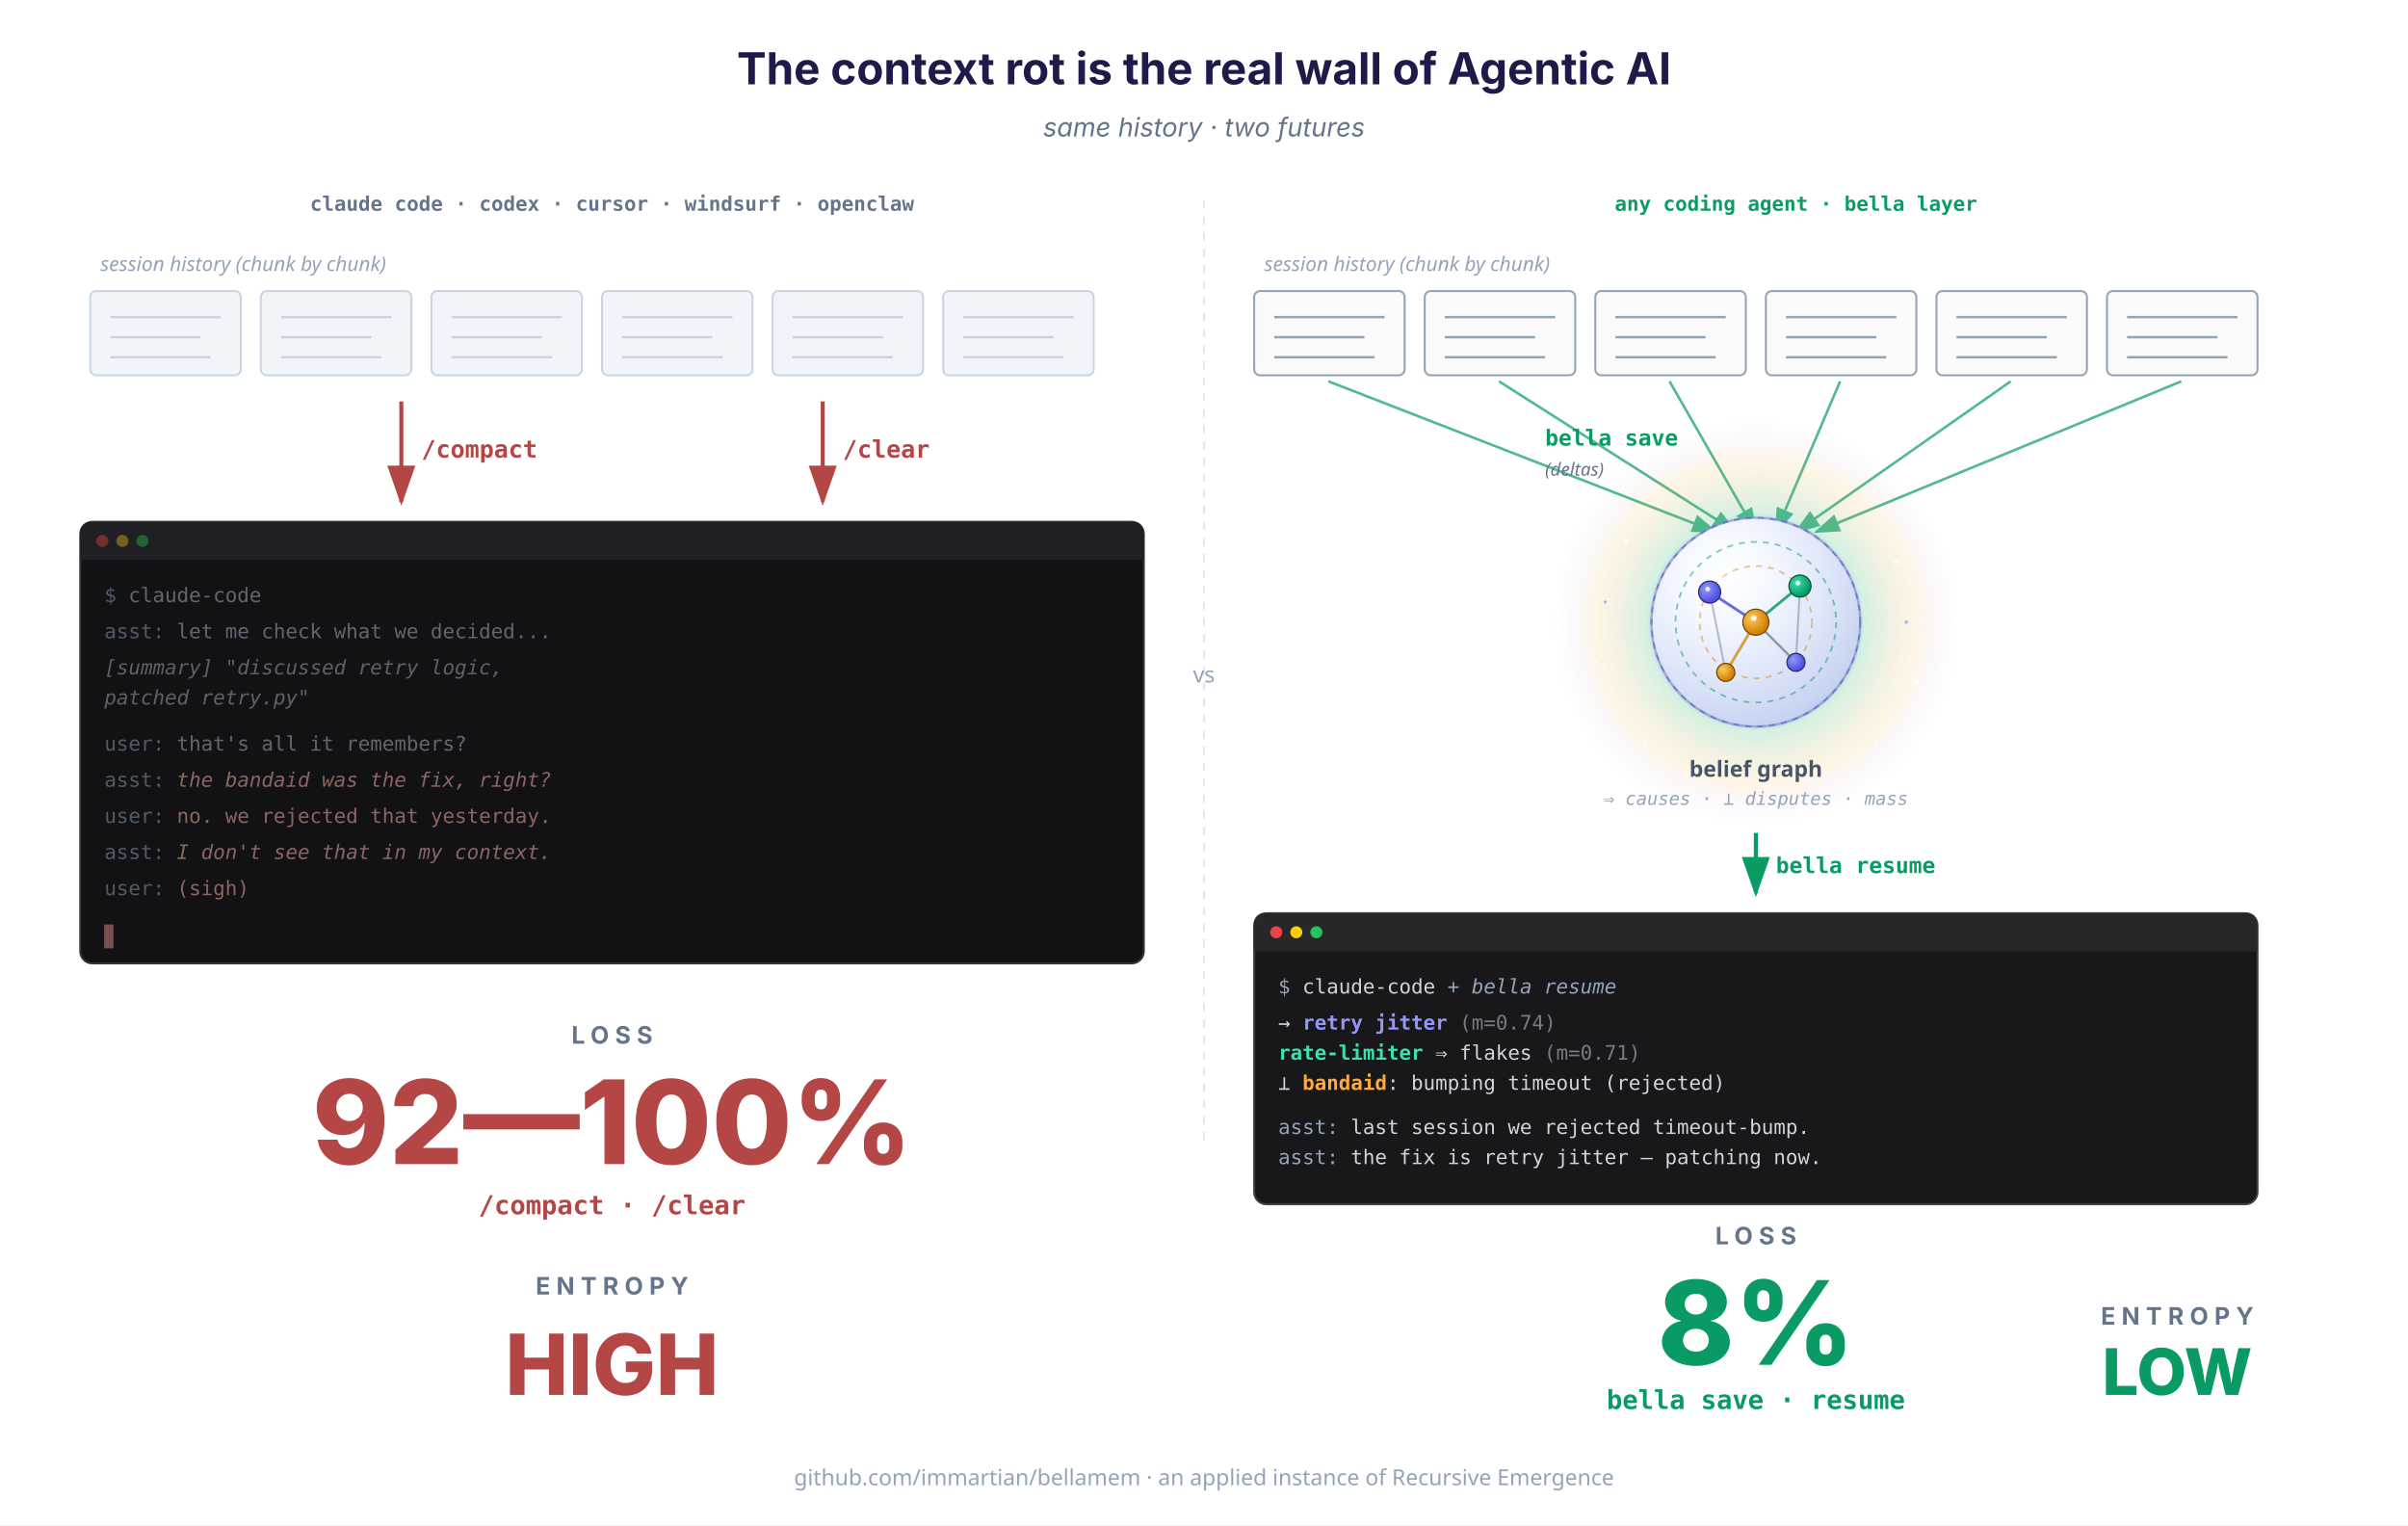
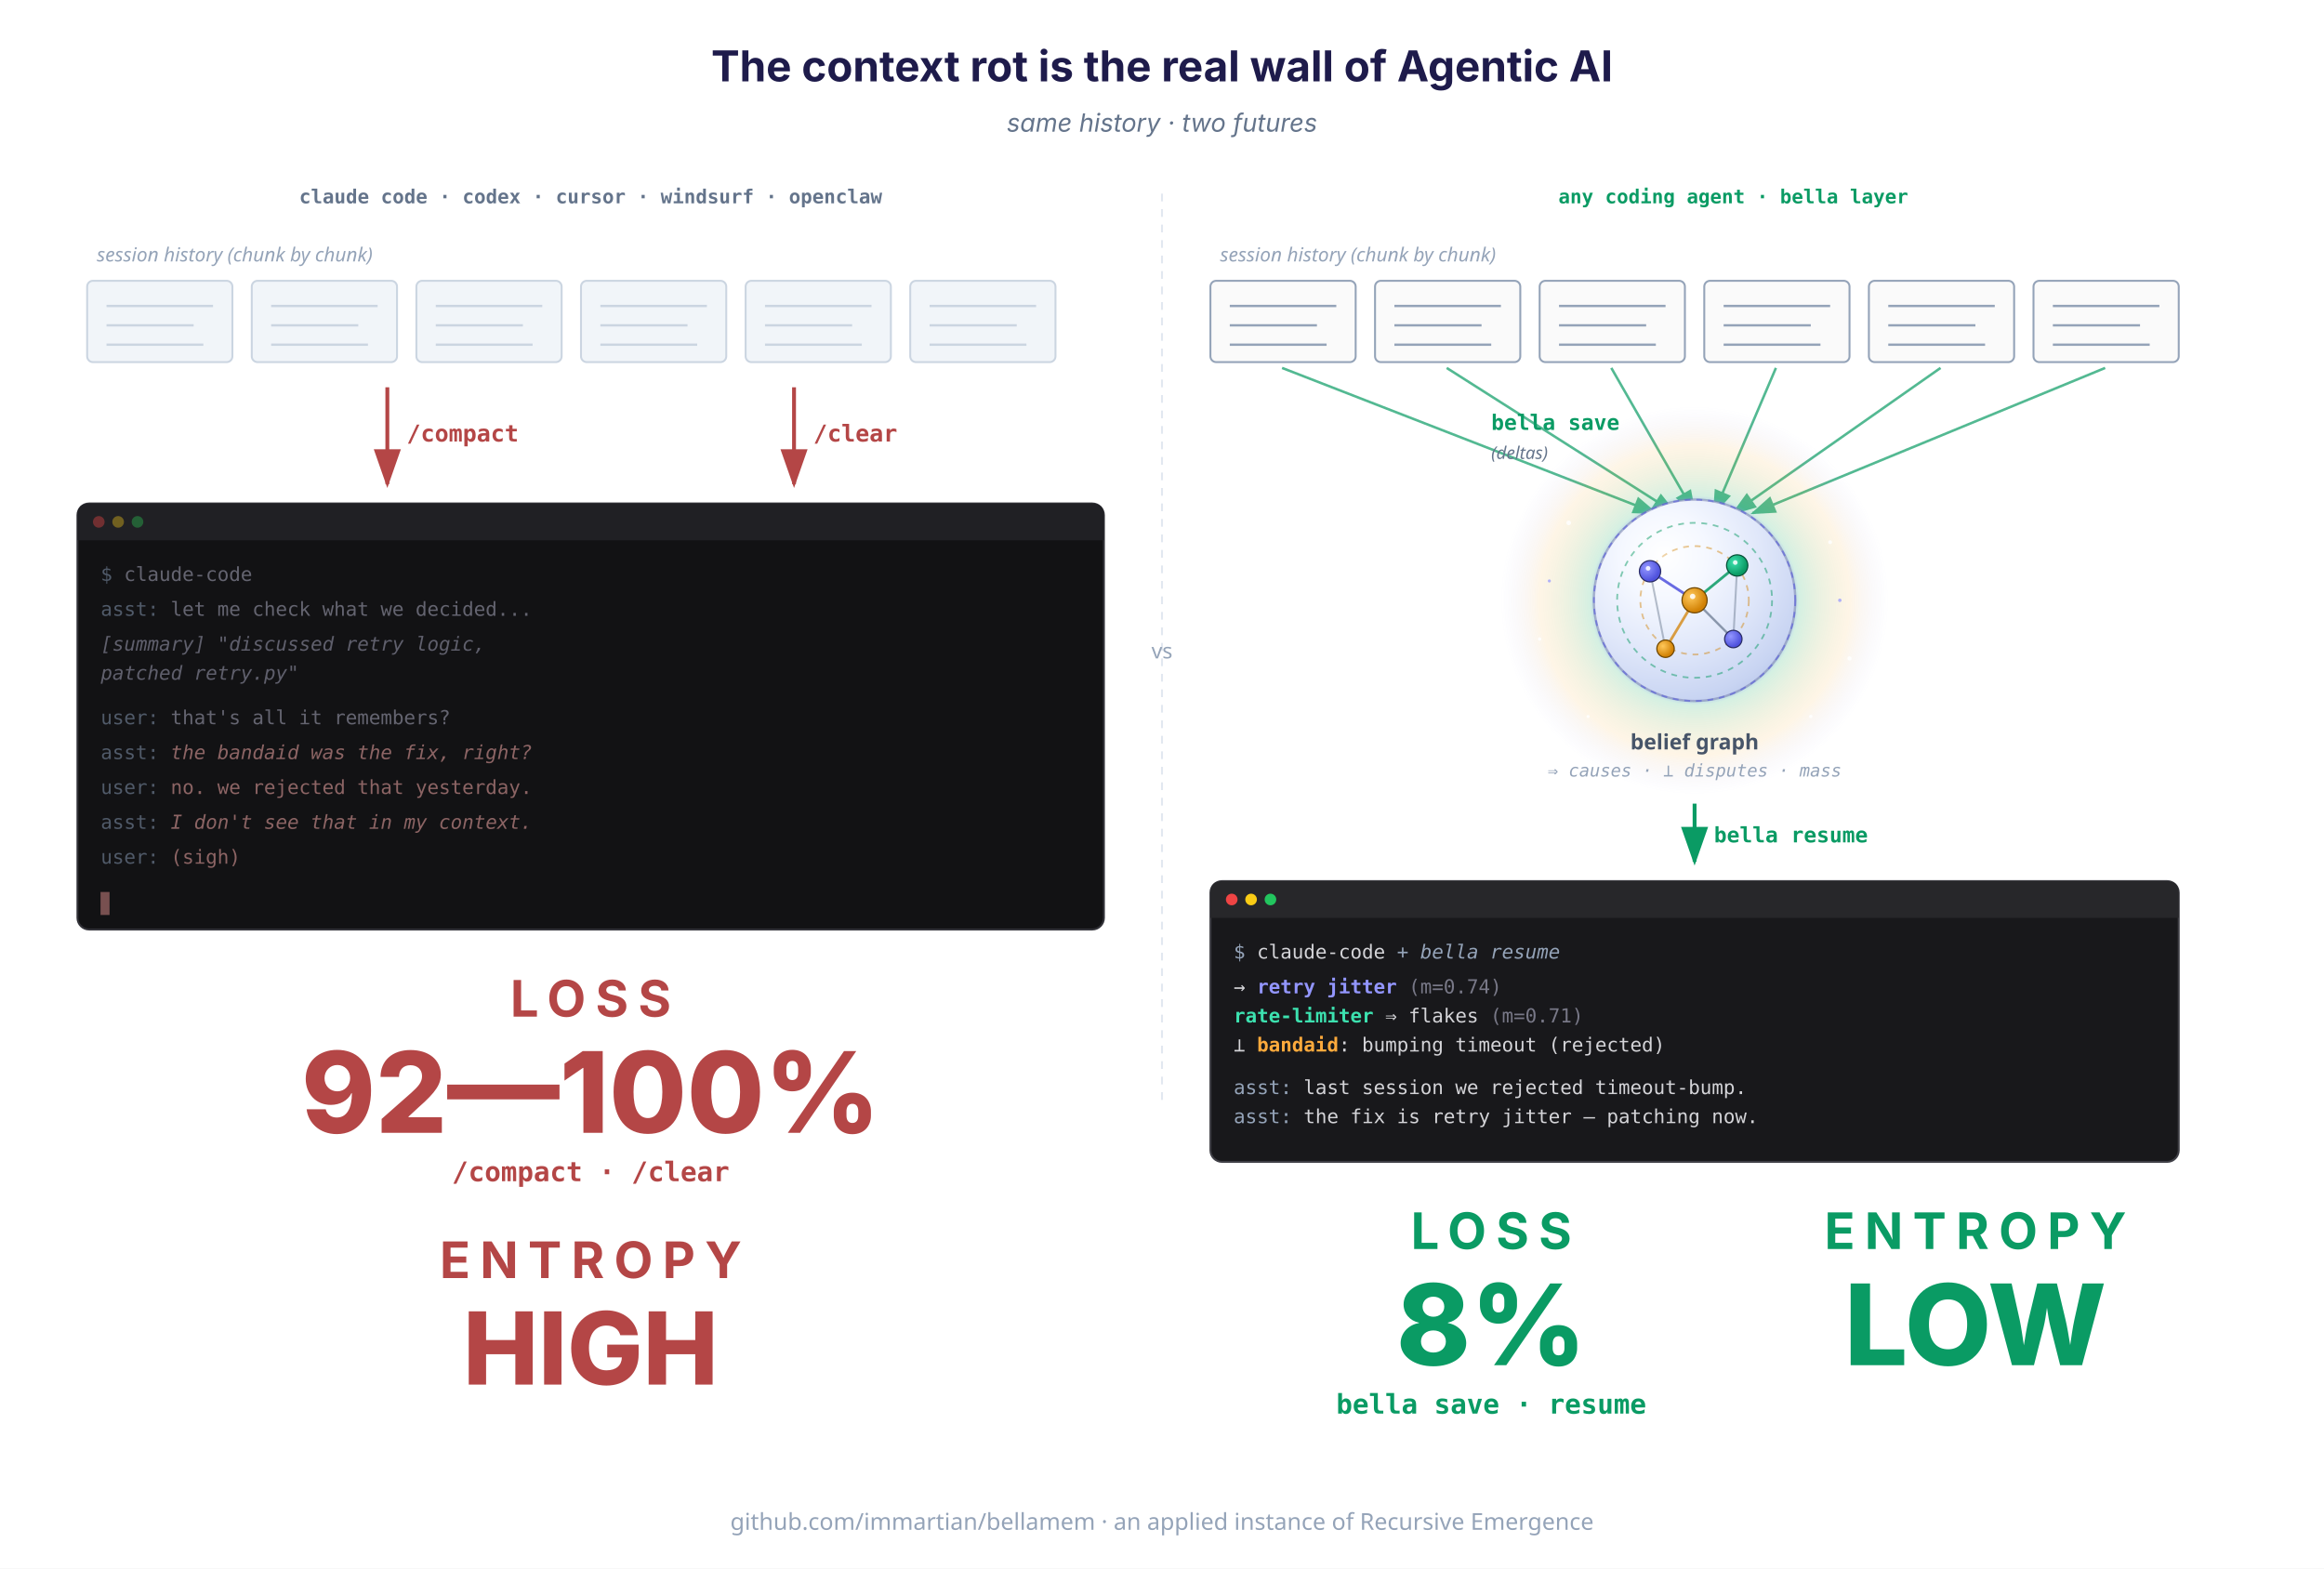
- <svg xmlns="http://www.w3.org/2000/svg" viewBox="0 0 1200 760" width="1200" height="760" role="img" aria-labelledby="title desc" version="1.1">
+ <svg xmlns="http://www.w3.org/2000/svg" viewBox="0 0 1200 810" width="1200" height="810" role="img" aria-labelledby="title desc" version="1.1">
  <defs>
    <radialGradient id="nIndigo" cx="35%" cy="35%" r="60%">
      <stop offset="0%" stop-color="rgb(147,150,255)" />
      <stop offset="100%" stop-color="rgb(79,82,221)" />
    </radialGradient>
    <radialGradient id="nTeal" cx="35%" cy="35%" r="60%">
      <stop offset="0%" stop-color="rgb(60,225,175)" />
      <stop offset="100%" stop-color="rgb(10,155,100)" />
    </radialGradient>
    <radialGradient id="nAmber" cx="35%" cy="35%" r="60%">
      <stop offset="0%" stop-color="rgb(255,200,90)" />
      <stop offset="100%" stop-color="rgb(210,130,5)" />
    </radialGradient>
    <radialGradient id="orbHalo" cx="50%" cy="50%" r="50%">
      <stop offset="0%" stop-color="rgb(147,150,255)" stop-opacity="0.55" />
      <stop offset="25%" stop-color="rgb(99,102,241)" stop-opacity="0.40" />
      <stop offset="50%" stop-color="rgb(16,185,129)" stop-opacity="0.22" />
      <stop offset="80%" stop-color="rgb(245,158,11)" stop-opacity="0.10" />
      <stop offset="100%" stop-color="rgb(99,102,241)" stop-opacity="0" />
    </radialGradient>
    <radialGradient id="orbInner" cx="35%" cy="28%" r="85%">
      <stop offset="0%" stop-color="rgb(255,255,255)" stop-opacity="1" />
      <stop offset="25%" stop-color="rgb(245,248,255)" stop-opacity="1" />
      <stop offset="55%" stop-color="rgb(225,232,250)" stop-opacity="1" />
      <stop offset="85%" stop-color="rgb(200,212,242)" stop-opacity="1" />
      <stop offset="100%" stop-color="rgb(180,195,232)" stop-opacity="1" />
    </radialGradient>
    <radialGradient id="orbSpecular" cx="50%" cy="50%" r="50%">
      <stop offset="0%" stop-color="white" stop-opacity="0.55" />
      <stop offset="35%" stop-color="white" stop-opacity="0.18" />
      <stop offset="100%" stop-color="white" stop-opacity="0" />
    </radialGradient>
    <radialGradient id="orbRim" cx="50%" cy="50%" r="50%">
      <stop offset="85%" stop-color="rgb(147,150,255)" stop-opacity="0" />
      <stop offset="94%" stop-color="rgb(147,150,255)" stop-opacity="0.35" />
      <stop offset="100%" stop-color="rgb(147,150,255)" stop-opacity="0" />
    </radialGradient>
    <marker id="arrow" markerWidth="10" markerHeight="7" refX="9" refY="3.5" orient="auto">
      <polygon points="0,0 10,3.5 0,7" fill="#94a3b8" />
    </marker>
    <marker id="arrowGreen" markerWidth="10" markerHeight="7" refX="9" refY="3.5" orient="auto">
      <polygon points="0,0 10,3.5 0,7" fill="rgb(10,155,100)" />
    </marker>
    <marker id="arrowRed" markerWidth="10" markerHeight="7" refX="9" refY="3.5" orient="auto">
      <polygon points="0,0 10,3.5 0,7" fill="rgb(180,70,70)" />
    </marker>
  </defs>
-   <rect width="1200" height="760" fill="#ffffff" />
+   <rect width="1200" height="810" fill="#ffffff" />
  <text x="600" y="42" text-anchor="middle" font-family="'Space Grotesk', Inter, system-ui, sans-serif" font-size="22" font-weight="700" fill="rgb(30,27,75)">
    The context rot is the real wall of Agentic AI
  </text>
  <text x="600" y="68" text-anchor="middle" font-family="'Space Grotesk', Inter, system-ui, sans-serif" font-size="13" font-style="italic" fill="rgb(100,116,139)">
    same history · two futures
  </text>
  <text x="305" y="105" text-anchor="middle" font-family="'JetBrains Mono', ui-monospace, monospace" font-size="10" fill="rgb(100,116,139)" font-weight="600">
    claude code · codex · cursor · windsurf · openclaw
  </text>
  <text x="50" y="135" text-anchor="start" font-family="'Space Grotesk', sans-serif" font-size="10" font-style="italic" fill="rgb(148,163,184)">
    session history (chunk by chunk)
  </text>
  <g id="left-chunks">
    <rect x="45" y="145" width="75" height="42" rx="3" fill="#f1f5f9" stroke="#cbd5e1" stroke-width="1" />
    <line x1="55" y1="158" x2="110" y2="158" stroke="#cbd5e1" stroke-width="1.2" />
    <line x1="55" y1="168" x2="100" y2="168" stroke="#cbd5e1" stroke-width="1.2" />
    <line x1="55" y1="178" x2="105" y2="178" stroke="#cbd5e1" stroke-width="1.2" />
    <rect x="130" y="145" width="75" height="42" rx="3" fill="#f1f5f9" stroke="#cbd5e1" stroke-width="1" />
    <line x1="140" y1="158" x2="195" y2="158" stroke="#cbd5e1" stroke-width="1.2" />
    <line x1="140" y1="168" x2="185" y2="168" stroke="#cbd5e1" stroke-width="1.2" />
    <line x1="140" y1="178" x2="190" y2="178" stroke="#cbd5e1" stroke-width="1.2" />
    <rect x="215" y="145" width="75" height="42" rx="3" fill="#f1f5f9" stroke="#cbd5e1" stroke-width="1" />
    <line x1="225" y1="158" x2="280" y2="158" stroke="#cbd5e1" stroke-width="1.2" />
    <line x1="225" y1="168" x2="270" y2="168" stroke="#cbd5e1" stroke-width="1.2" />
    <line x1="225" y1="178" x2="275" y2="178" stroke="#cbd5e1" stroke-width="1.2" />
    <rect x="300" y="145" width="75" height="42" rx="3" fill="#f1f5f9" stroke="#cbd5e1" stroke-width="1" />
    <line x1="310" y1="158" x2="365" y2="158" stroke="#cbd5e1" stroke-width="1.2" />
    <line x1="310" y1="168" x2="355" y2="168" stroke="#cbd5e1" stroke-width="1.2" />
    <line x1="310" y1="178" x2="360" y2="178" stroke="#cbd5e1" stroke-width="1.2" />
    <rect x="385" y="145" width="75" height="42" rx="3" fill="#f1f5f9" stroke="#cbd5e1" stroke-width="1" />
    <line x1="395" y1="158" x2="450" y2="158" stroke="#cbd5e1" stroke-width="1.2" />
    <line x1="395" y1="168" x2="440" y2="168" stroke="#cbd5e1" stroke-width="1.2" />
    <line x1="395" y1="178" x2="445" y2="178" stroke="#cbd5e1" stroke-width="1.2" />
    <rect x="470" y="145" width="75" height="42" rx="3" fill="#f1f5f9" stroke="#cbd5e1" stroke-width="1" />
    <line x1="480" y1="158" x2="535" y2="158" stroke="#cbd5e1" stroke-width="1.2" />
    <line x1="480" y1="168" x2="525" y2="168" stroke="#cbd5e1" stroke-width="1.2" />
    <line x1="480" y1="178" x2="530" y2="178" stroke="#cbd5e1" stroke-width="1.2" />
  </g>
  <g>
    <line x1="200" y1="200" x2="200" y2="250" stroke="rgb(180,70,70)" stroke-width="2" marker-end="url(#arrowRed)" />
    <text x="210" y="228" font-family="'JetBrains Mono', ui-monospace, monospace" font-size="12" font-weight="700" fill="rgb(180,70,70)">/compact</text>
    <line x1="410" y1="200" x2="410" y2="250" stroke="rgb(180,70,70)" stroke-width="2" marker-end="url(#arrowRed)" />
    <text x="420" y="228" font-family="'JetBrains Mono', ui-monospace, monospace" font-size="12" font-weight="700" fill="rgb(180,70,70)">/clear</text>
  </g>
  <rect x="40" y="260" width="530" height="220" rx="6" fill="rgb(18,18,20)" stroke="rgb(50,50,56)" stroke-width="1" />
  <path d="M 46 260 L 564 260 Q 570 260 570 266 L 570 279 L 40 279 L 40 266 Q 40 260 46 260 Z" fill="rgb(32,32,36)" />
  <circle cx="51" cy="269.5" r="3" fill="rgb(180,60,60)" opacity="0.55" />
  <circle cx="61" cy="269.5" r="3" fill="rgb(180,150,30)" opacity="0.55" />
  <circle cx="71" cy="269.5" r="3" fill="rgb(40,150,70)" opacity="0.55" />
  <g font-family="'JetBrains Mono', 'Fira Code', ui-monospace, monospace" font-size="10" fill="rgb(100,100,112)">
    <text x="52" y="300">
      <tspan fill="rgb(80,90,105)">$</tspan> claude-code</text>
    <text x="52" y="318">
      <tspan fill="rgb(80,90,105)">asst:</tspan> let me check what we decided...</text>
    <text x="52" y="336" fill="rgb(95,95,108)" font-style="italic">  [summary] "discussed retry logic,</text>
    <text x="52" y="351" fill="rgb(95,95,108)" font-style="italic">            patched retry.py"</text>
    <text x="52" y="374">
      <tspan fill="rgb(80,90,105)">user:</tspan> that's all it remembers?</text>
    <text x="52" y="392">
      <tspan fill="rgb(80,90,105)">asst:</tspan>
      <tspan fill="rgb(140,100,100)" font-style="italic">the bandaid was the fix, right?</tspan>
    </text>
    <text x="52" y="410">
      <tspan fill="rgb(80,90,105)">user:</tspan>
      <tspan fill="rgb(140,100,100)">no. we rejected that yesterday.</tspan>
    </text>
    <text x="52" y="428">
      <tspan fill="rgb(80,90,105)">asst:</tspan>
      <tspan fill="rgb(140,100,100)" font-style="italic">I don't see that in my context.</tspan>
    </text>
    <text x="52" y="446">
      <tspan fill="rgb(80,90,105)">user:</tspan>
      <tspan fill="rgb(140,100,100)">(sigh)</tspan>
    </text>
    <text x="52" y="470" fill="rgb(120,80,80)">▊</text>
  </g>
  <g>
-     <text x="305" y="520" text-anchor="middle" font-family="'Space Grotesk', Inter, sans-serif" font-size="12" font-weight="700" fill="rgb(100,116,139)" letter-spacing="3">LOSS</text>
-     <text x="305" y="580" text-anchor="middle" font-family="'Space Grotesk', Inter, sans-serif" font-size="58" font-weight="800" fill="rgb(180,70,70)">92—100%</text>
-     <text x="305" y="605" text-anchor="middle" font-family="'JetBrains Mono', ui-monospace, monospace" font-size="13" font-weight="600" fill="rgb(180,70,70)">/compact · /clear</text>
-     <text x="305" y="645" text-anchor="middle" font-family="'Space Grotesk', Inter, sans-serif" font-size="12" font-weight="700" fill="rgb(100,116,139)" letter-spacing="3">ENTROPY</text>
-     <text x="305" y="695" text-anchor="middle" font-family="'Space Grotesk', Inter, sans-serif" font-size="42" font-weight="800" fill="rgb(180,70,70)">HIGH</text>
+     <text x="305" y="525" text-anchor="middle" font-family="'Space Grotesk', Inter, sans-serif" font-size="26" font-weight="700" fill="rgb(180,70,70)" letter-spacing="5">LOSS</text>
+     <text x="305" y="585" text-anchor="middle" font-family="'Space Grotesk', Inter, sans-serif" font-size="58" font-weight="800" fill="rgb(180,70,70)">92—100%</text>
+     <text x="305" y="610" text-anchor="middle" font-family="'JetBrains Mono', ui-monospace, monospace" font-size="14" font-weight="600" fill="rgb(180,70,70)">/compact · /clear</text>
+     <text x="305" y="660" text-anchor="middle" font-family="'Space Grotesk', Inter, sans-serif" font-size="26" font-weight="700" fill="rgb(180,70,70)" letter-spacing="5">ENTROPY</text>
+     <text x="305" y="715" text-anchor="middle" font-family="'Space Grotesk', Inter, sans-serif" font-size="52" font-weight="800" fill="rgb(180,70,70)">HIGH</text>
  </g>
  <line x1="600" y1="100" x2="600" y2="570" stroke="#e2e8f0" stroke-width="1" stroke-dasharray="4,4" />
  <text x="600" y="340" text-anchor="middle" font-family="'Space Grotesk', sans-serif" font-size="11" fill="rgb(148,163,184)" font-weight="500">vs</text>
  <text x="895" y="105" text-anchor="middle" font-family="'JetBrains Mono', ui-monospace, monospace" font-size="10" fill="rgb(10,155,100)" font-weight="600">
    any coding agent · bella layer
  </text>
  <text x="630" y="135" text-anchor="start" font-family="'Space Grotesk', sans-serif" font-size="10" font-style="italic" fill="rgb(148,163,184)">
    session history (chunk by chunk)
  </text>
  <g id="right-chunks">
    <rect x="625" y="145" width="75" height="42" rx="3" fill="#fafafa" stroke="#94a3b8" stroke-width="1" />
    <line x1="635" y1="158" x2="690" y2="158" stroke="#94a3b8" stroke-width="1.2" />
    <line x1="635" y1="168" x2="680" y2="168" stroke="#94a3b8" stroke-width="1.2" />
    <line x1="635" y1="178" x2="685" y2="178" stroke="#94a3b8" stroke-width="1.2" />
    <rect x="710" y="145" width="75" height="42" rx="3" fill="#fafafa" stroke="#94a3b8" stroke-width="1" />
    <line x1="720" y1="158" x2="775" y2="158" stroke="#94a3b8" stroke-width="1.2" />
    <line x1="720" y1="168" x2="765" y2="168" stroke="#94a3b8" stroke-width="1.2" />
    <line x1="720" y1="178" x2="770" y2="178" stroke="#94a3b8" stroke-width="1.2" />
    <rect x="795" y="145" width="75" height="42" rx="3" fill="#fafafa" stroke="#94a3b8" stroke-width="1" />
    <line x1="805" y1="158" x2="860" y2="158" stroke="#94a3b8" stroke-width="1.2" />
    <line x1="805" y1="168" x2="850" y2="168" stroke="#94a3b8" stroke-width="1.2" />
    <line x1="805" y1="178" x2="855" y2="178" stroke="#94a3b8" stroke-width="1.2" />
    <rect x="880" y="145" width="75" height="42" rx="3" fill="#fafafa" stroke="#94a3b8" stroke-width="1" />
    <line x1="890" y1="158" x2="945" y2="158" stroke="#94a3b8" stroke-width="1.2" />
    <line x1="890" y1="168" x2="935" y2="168" stroke="#94a3b8" stroke-width="1.2" />
    <line x1="890" y1="178" x2="940" y2="178" stroke="#94a3b8" stroke-width="1.2" />
    <rect x="965" y="145" width="75" height="42" rx="3" fill="#fafafa" stroke="#94a3b8" stroke-width="1" />
    <line x1="975" y1="158" x2="1030" y2="158" stroke="#94a3b8" stroke-width="1.2" />
    <line x1="975" y1="168" x2="1020" y2="168" stroke="#94a3b8" stroke-width="1.2" />
    <line x1="975" y1="178" x2="1025" y2="178" stroke="#94a3b8" stroke-width="1.2" />
    <rect x="1050" y="145" width="75" height="42" rx="3" fill="#fafafa" stroke="#94a3b8" stroke-width="1" />
    <line x1="1060" y1="158" x2="1115" y2="158" stroke="#94a3b8" stroke-width="1.2" />
    <line x1="1060" y1="168" x2="1105" y2="168" stroke="#94a3b8" stroke-width="1.2" />
    <line x1="1060" y1="178" x2="1110" y2="178" stroke="#94a3b8" stroke-width="1.2" />
  </g>
  <g stroke="rgb(10,155,100)" stroke-width="1.3" fill="none" opacity="0.7">
    <line x1="662" y1="190" x2="855" y2="265" marker-end="url(#arrowGreen)" />
    <line x1="747" y1="190" x2="865" y2="265" marker-end="url(#arrowGreen)" />
    <line x1="832" y1="190" x2="875" y2="265" marker-end="url(#arrowGreen)" />
    <line x1="917" y1="190" x2="885" y2="265" marker-end="url(#arrowGreen)" />
    <line x1="1002" y1="190" x2="895" y2="265" marker-end="url(#arrowGreen)" />
    <line x1="1087" y1="190" x2="905" y2="265" marker-end="url(#arrowGreen)" />
  </g>
  <text x="770" y="222" font-family="'JetBrains Mono', ui-monospace, monospace" font-size="11" font-weight="700" fill="rgb(10,155,100)">bella save</text>
  <text x="770" y="237" font-family="'Space Grotesk', sans-serif" font-size="9" font-style="italic" fill="rgb(100,116,139)">(deltas)</text>
  <circle cx="875" cy="310" r="100" fill="url(#orbHalo)" />
  <circle cx="875" cy="310" r="54" fill="url(#orbRim)" />
  <circle cx="875" cy="310" r="52" fill="url(#orbInner)" stroke="rgb(120,130,175)" stroke-width="1.2" stroke-opacity="0.55" />
  <circle cx="875" cy="310" r="52" fill="none" stroke="rgb(79,82,221)" stroke-width="0.9" stroke-opacity="0.55" stroke-dasharray="3,3" />
  <circle cx="875" cy="310" r="40" fill="none" stroke="rgb(10,155,100)" stroke-width="0.9" stroke-opacity="0.5" stroke-dasharray="3,3" />
  <circle cx="875" cy="310" r="28" fill="none" stroke="rgb(210,130,5)" stroke-width="0.9" stroke-opacity="0.45" stroke-dasharray="3,3" />
  <ellipse cx="858" cy="288" rx="20" ry="12" fill="url(#orbSpecular)" opacity="0.55" />
  <g>
    <line x1="852" y1="295" x2="875" y2="310" stroke="rgb(79,82,221)" stroke-opacity="0.85" stroke-width="1.4" />
    <line x1="875" y1="310" x2="897" y2="292" stroke="rgb(10,155,100)" stroke-opacity="0.85" stroke-width="1.4" />
    <line x1="875" y1="310" x2="860" y2="335" stroke="rgb(210,130,5)" stroke-opacity="0.75" stroke-width="1.4" />
    <line x1="875" y1="310" x2="895" y2="330" stroke="rgb(100,116,139)" stroke-opacity="0.7" stroke-width="1.2" />
    <line x1="852" y1="295" x2="860" y2="335" stroke="rgb(100,116,139)" stroke-opacity="0.45" stroke-width="1" />
    <line x1="897" y1="292" x2="895" y2="330" stroke="rgb(100,116,139)" stroke-opacity="0.45" stroke-width="1" />
    <circle cx="852" cy="295" r="5.5" fill="url(#nIndigo)" stroke="rgb(40,42,100)" stroke-width="0.6" />
    <circle cx="897" cy="292" r="5.5" fill="url(#nTeal)" stroke="rgb(5,80,55)" stroke-width="0.6" />
    <circle cx="875" cy="310" r="6.5" fill="url(#nAmber)" stroke="rgb(110,70,0)" stroke-width="0.6" />
    <circle cx="860" cy="335" r="4.5" fill="url(#nAmber)" stroke="rgb(110,70,0)" stroke-width="0.6" />
    <circle cx="895" cy="330" r="4.5" fill="url(#nIndigo)" stroke="rgb(40,42,100)" stroke-width="0.6" />
    <circle cx="851" cy="293.5" r="1.2" fill="white" fill-opacity="0.85" />
    <circle cx="896" cy="290.5" r="1.2" fill="white" fill-opacity="0.85" />
    <circle cx="874" cy="308" r="1.4" fill="white" fill-opacity="0.85" />
  </g>
  <g fill="white" fill-opacity="0.85">
    <circle cx="810" cy="270" r="1.2" />
    <circle cx="945" cy="280" r="1.0" />
    <circle cx="795" cy="330" r="0.9" />
    <circle cx="955" cy="340" r="1.1" />
    <circle cx="820" cy="370" r="0.8" />
    <circle cx="935" cy="370" r="0.9" />
  </g>
  <g fill="rgb(147,150,255)" fill-opacity="0.7">
    <circle cx="800" cy="300" r="0.8" />
    <circle cx="950" cy="310" r="0.9" />
  </g>
  <text x="875" y="387" text-anchor="middle" font-family="'Space Grotesk', sans-serif" font-size="11" font-weight="600" fill="rgb(71,85,105)">belief graph</text>
  <text x="875" y="401" text-anchor="middle" font-family="'JetBrains Mono', monospace" font-size="9" fill="rgb(148,163,184)" font-style="italic">⇒ causes · ⊥ disputes · mass</text>
  <line x1="875" y1="415" x2="875" y2="445" stroke="rgb(10,155,100)" stroke-width="2" marker-end="url(#arrowGreen)" />
  <text x="885" y="435" font-family="'JetBrains Mono', ui-monospace, monospace" font-size="11" font-weight="700" fill="rgb(10,155,100)">bella resume</text>
  <rect x="625" y="455" width="500" height="145" rx="6" fill="rgb(24,24,27)" stroke="rgb(63,63,70)" stroke-width="1" />
  <path d="M 631 455 L 1119 455 Q 1125 455 1125 461 L 1125 474 L 625 474 L 625 461 Q 625 455 631 455 Z" fill="rgb(39,39,42)" />
  <circle cx="636" cy="464.5" r="3" fill="rgb(239,68,68)" />
  <circle cx="646" cy="464.5" r="3" fill="rgb(250,204,21)" />
  <circle cx="656" cy="464.5" r="3" fill="rgb(34,197,94)" />
  <g font-family="'JetBrains Mono', 'Fira Code', ui-monospace, monospace" font-size="10" fill="rgb(212,212,216)">
    <text x="637" y="495">
      <tspan fill="rgb(148,163,184)">$</tspan> claude-code <tspan fill="rgb(148,163,184)" font-style="italic">+ bella resume</tspan>
    </text>
    <text x="637" y="513">→ <tspan fill="rgb(147,150,255)" font-weight="700">retry jitter</tspan>
      <tspan fill="rgb(120,120,135)">(m=0.74)</tspan>
    </text>
    <text x="637" y="528">
      <tspan fill="rgb(60,225,175)" font-weight="700">rate-limiter</tspan> ⇒ flakes <tspan fill="rgb(120,120,135)">(m=0.71)</tspan>
    </text>
    <text x="637" y="543">  ⊥ <tspan fill="rgb(255,170,60)" font-weight="700">bandaid</tspan>: bumping timeout (rejected)</text>
    <text x="637" y="565">
      <tspan fill="rgb(148,163,184)">asst:</tspan> last session we rejected timeout-bump.</text>
    <text x="637" y="580">
      <tspan fill="rgb(148,163,184)">asst:</tspan> the fix is retry jitter — patching now.</text>
  </g>
  <g>
-     <text x="875" y="620" text-anchor="middle" font-family="'Space Grotesk', Inter, sans-serif" font-size="12" font-weight="700" fill="rgb(100,116,139)" letter-spacing="3">LOSS</text>
-     <text x="875" y="680" text-anchor="middle" font-family="'Space Grotesk', Inter, sans-serif" font-size="58" font-weight="800" fill="rgb(10,155,100)">8%</text>
-     <text x="875" y="702" text-anchor="middle" font-family="'JetBrains Mono', ui-monospace, monospace" font-size="13" font-weight="600" fill="rgb(10,155,100)">bella save · resume</text>
-   </g>
-   <g>
-     <text x="1085" y="660" text-anchor="middle" font-family="'Space Grotesk', Inter, sans-serif" font-size="12" font-weight="700" fill="rgb(100,116,139)" letter-spacing="3">ENTROPY</text>
-     <text x="1085" y="695" text-anchor="middle" font-family="'Space Grotesk', Inter, sans-serif" font-size="32" font-weight="800" fill="rgb(10,155,100)">LOW</text>
-   </g>
-   <text x="600" y="740" text-anchor="middle" font-family="'Space Grotesk', sans-serif" font-size="11" fill="rgb(148,163,184)">
+     <text x="770" y="645" text-anchor="middle" font-family="'Space Grotesk', Inter, sans-serif" font-size="26" font-weight="700" fill="rgb(10,155,100)" letter-spacing="5">LOSS</text>
+     <text x="770" y="705" text-anchor="middle" font-family="'Space Grotesk', Inter, sans-serif" font-size="58" font-weight="800" fill="rgb(10,155,100)">8%</text>
+     <text x="770" y="730" text-anchor="middle" font-family="'JetBrains Mono', ui-monospace, monospace" font-size="14" font-weight="600" fill="rgb(10,155,100)">bella save · resume</text>
+   </g>
+   <g>
+     <text x="1020" y="645" text-anchor="middle" font-family="'Space Grotesk', Inter, sans-serif" font-size="26" font-weight="700" fill="rgb(10,155,100)" letter-spacing="5">ENTROPY</text>
+     <text x="1020" y="705" text-anchor="middle" font-family="'Space Grotesk', Inter, sans-serif" font-size="58" font-weight="800" fill="rgb(10,155,100)">LOW</text>
+   </g>
+   <text x="600" y="790" text-anchor="middle" font-family="'Space Grotesk', sans-serif" font-size="12" fill="rgb(148,163,184)">
    github.com/immartian/bellamem · an applied instance of Recursive Emergence
  </text>
</svg>
